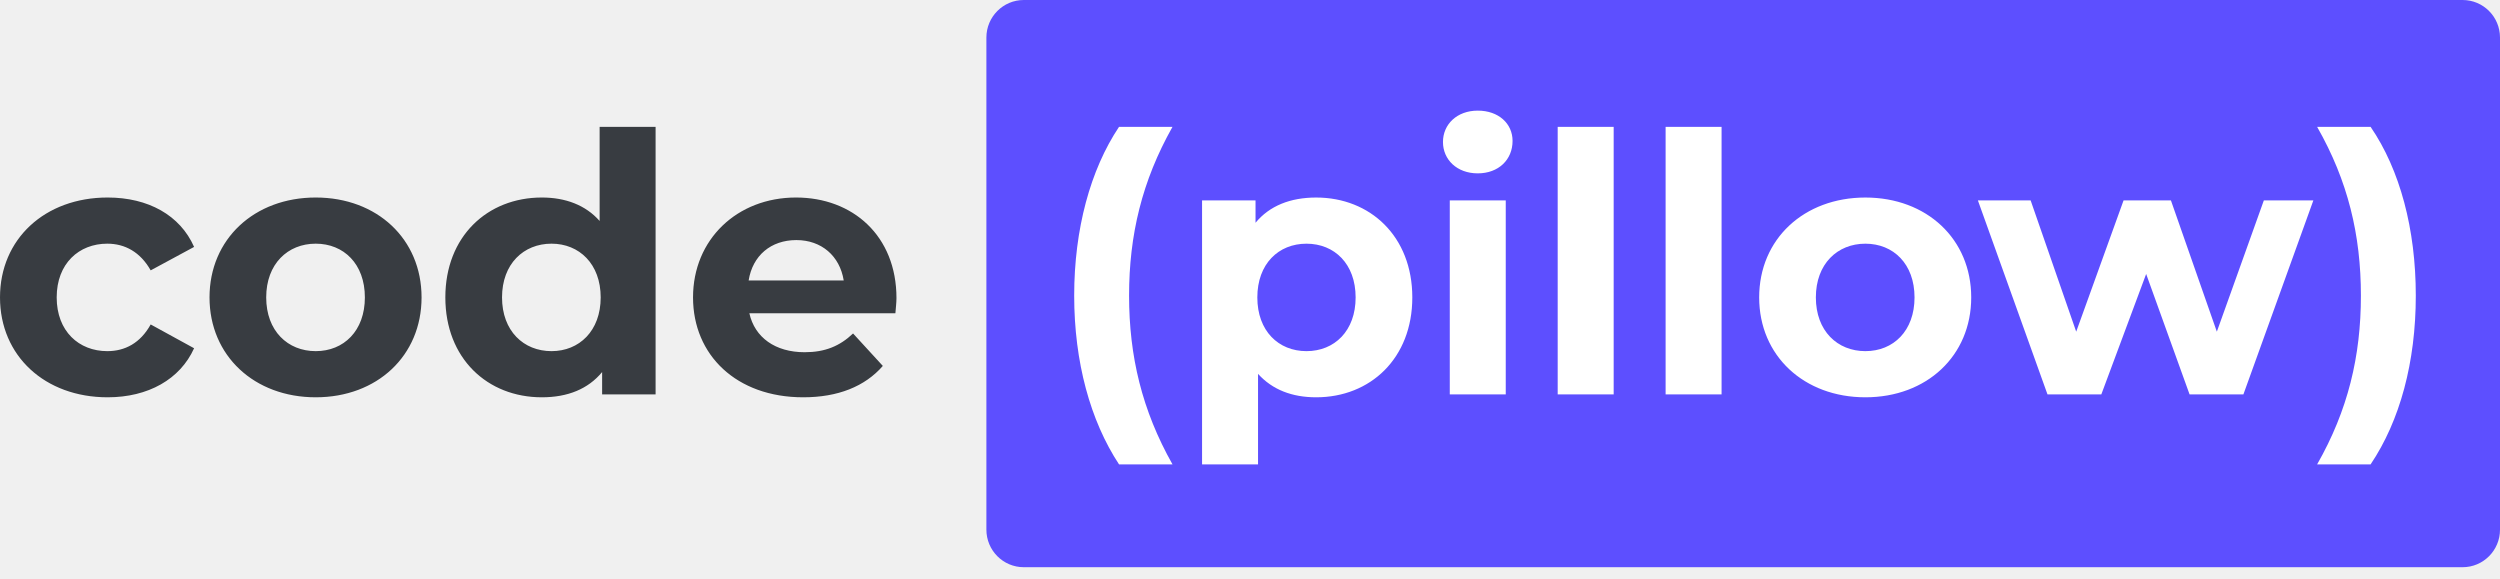
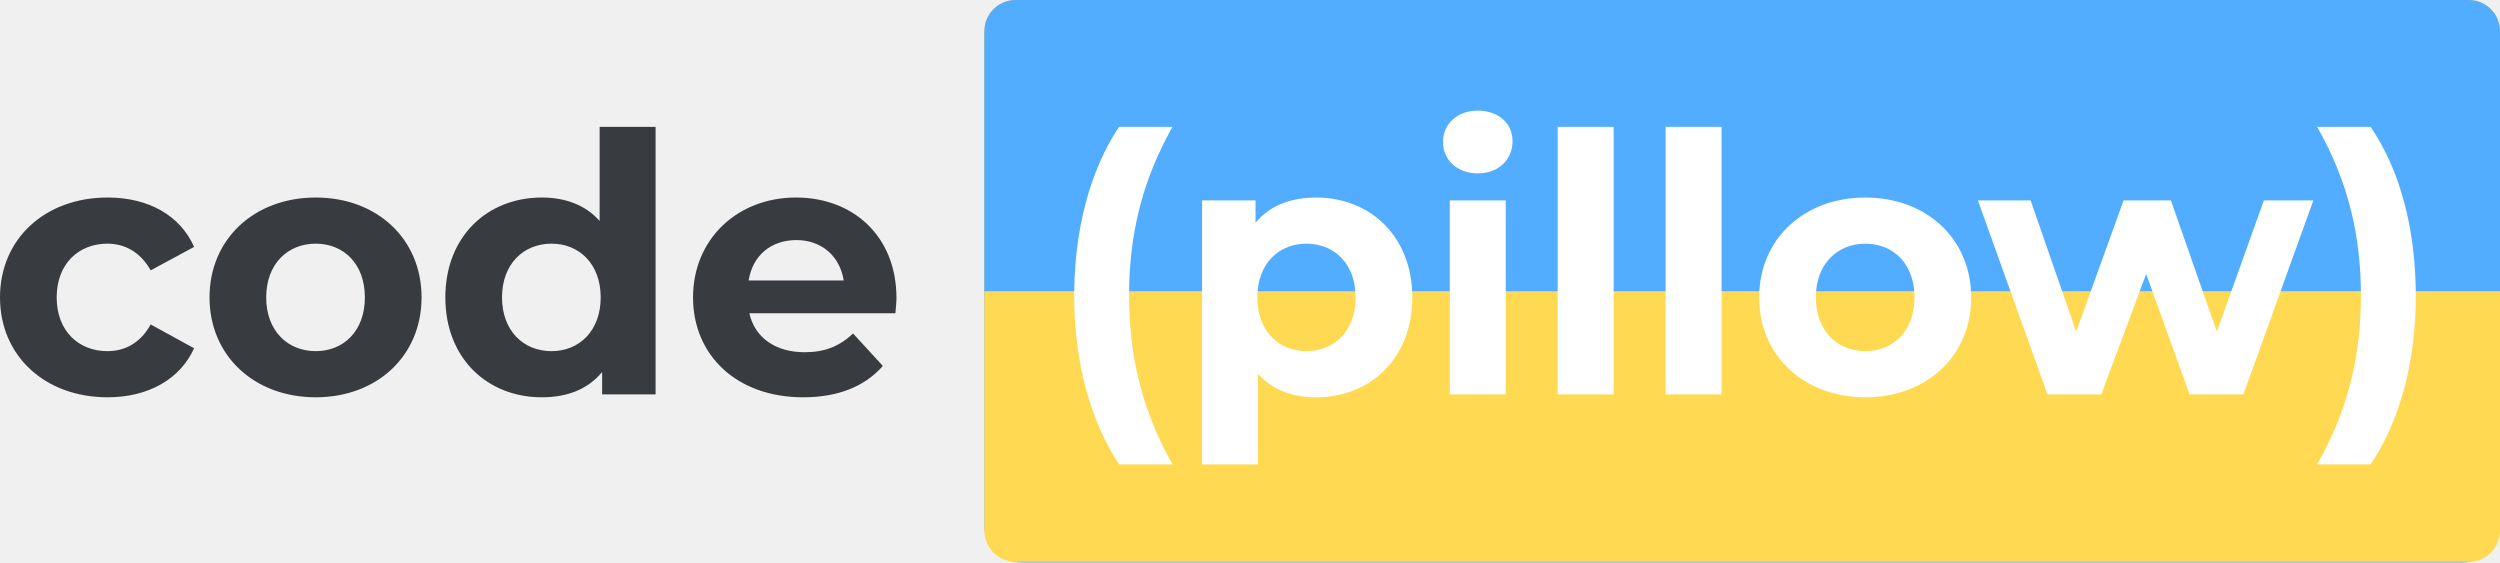
- <svg xmlns="http://www.w3.org/2000/svg" width="160" height="37" viewBox="0 0 160 37" fill="none">
-   <path d="M157.608 0L65.521 0C64.2 0 63.129 1.076 63.129 2.404V33.897C63.129 35.225 64.2 36.301 65.521 36.301L157.608 36.301C158.929 36.301 160 35.225 160 33.897V2.404C160 1.076 158.929 0 157.608 0Z" fill="#5D4FFF" />
+ <svg xmlns="http://www.w3.org/2000/svg" width="160" height="36" viewBox="0 0 160 36" fill="none">
+   <path d="M157.605 0L65.395 0C64.072 0 63 1.067 63 2.384V33.616C63 34.933 64.072 36 65.395 36L157.605 36C158.928 36 160 34.933 160 33.616V2.384C160 1.067 158.928 0 157.605 0Z" fill="#52ACFF" />
+   <rect x="63" width="97" height="35.955" rx="2" fill="#FFD952" />
+   <path d="M63 2C63 0.895 63.895 0 65 0H158C159.105 0 160 0.895 160 2V18.637H63V2Z" fill="#52ACFF" />
  <path d="M71.618 29.72H75.04C73.088 26.258 72.261 22.796 72.261 18.919C72.261 15.042 73.088 11.58 75.04 8.118H71.618C69.781 10.864 68.748 14.673 68.748 18.919C68.748 23.166 69.781 26.927 71.618 29.72ZM84.234 12.642C82.581 12.642 81.249 13.172 80.354 14.257V12.826H76.932V29.72H80.514V23.927C81.433 24.943 82.696 25.427 84.234 25.427C87.701 25.427 90.388 22.935 90.388 19.035C90.388 15.134 87.701 12.642 84.234 12.642ZM83.614 22.473C81.823 22.473 80.469 21.181 80.469 19.035C80.469 16.888 81.823 15.596 83.614 15.596C85.405 15.596 86.76 16.888 86.76 19.035C86.76 21.181 85.405 22.473 83.614 22.473ZM94.577 11.095C95.909 11.095 96.804 10.218 96.804 9.018C96.804 7.91 95.909 7.08 94.577 7.08C93.245 7.08 92.35 7.957 92.35 9.087C92.35 10.218 93.245 11.095 94.577 11.095ZM92.786 25.243H96.368V12.826H92.786V25.243ZM99.692 25.243L103.275 25.243V8.118H99.692V25.243ZM106.599 25.243H110.181V8.118H106.599V25.243ZM119.384 25.427C123.31 25.427 126.158 22.773 126.158 19.035C126.158 15.296 123.31 12.642 119.384 12.642C115.457 12.642 112.587 15.296 112.587 19.035C112.587 22.773 115.457 25.427 119.384 25.427ZM119.384 22.473C117.593 22.473 116.215 21.181 116.215 19.035C116.215 16.888 117.593 15.596 119.384 15.596C121.175 15.596 122.53 16.888 122.53 19.035C122.53 21.181 121.175 22.473 119.384 22.473ZM144.886 12.826L141.878 21.227L138.939 12.826H135.908L132.877 21.227L129.961 12.826H126.585L131.04 25.243H134.484L137.354 17.534L140.133 25.243H143.577L148.055 12.826H144.886ZM151.718 29.72C153.6 26.927 154.611 23.166 154.611 18.919C154.611 14.673 153.6 10.864 151.718 8.118L148.296 8.118C150.271 11.58 151.098 15.042 151.098 18.919C151.098 22.796 150.271 26.258 148.296 29.72H151.718Z" fill="white" />
-   <path d="M6.889 25.427C9.483 25.427 11.527 24.273 12.422 22.288L9.644 20.765C8.978 21.965 7.991 22.473 6.866 22.473C5.052 22.473 3.628 21.204 3.628 19.034C3.628 16.865 5.052 15.595 6.866 15.595C7.991 15.595 8.978 16.126 9.644 17.303L12.422 15.803C11.527 13.772 9.483 12.641 6.889 12.641C2.87 12.641 0 15.296 0 19.034C0 22.773 2.87 25.427 6.889 25.427ZM20.206 25.427C24.133 25.427 26.98 22.773 26.98 19.034C26.98 15.296 24.133 12.641 20.206 12.641C16.28 12.641 13.409 15.296 13.409 19.034C13.409 22.773 16.28 25.427 20.206 25.427ZM20.206 22.473C18.415 22.473 17.037 21.181 17.037 19.034C17.037 16.888 18.415 15.595 20.206 15.595C21.997 15.595 23.352 16.888 23.352 19.034C23.352 21.181 21.997 22.473 20.206 22.473ZM38.376 8.118V14.142C37.48 13.126 36.194 12.641 34.679 12.641C31.188 12.641 28.502 15.134 28.502 19.034C28.502 22.935 31.188 25.427 34.679 25.427C36.332 25.427 37.641 24.896 38.536 23.812V25.242H41.958V8.118H38.376ZM35.298 22.473C33.508 22.473 32.13 21.181 32.13 19.034C32.13 16.888 33.508 15.595 35.298 15.595C37.067 15.595 38.444 16.888 38.444 19.034C38.444 21.181 37.067 22.473 35.298 22.473ZM57.374 19.08C57.374 15.088 54.572 12.641 50.944 12.641C47.179 12.641 44.354 15.319 44.354 19.034C44.354 22.727 47.133 25.427 51.404 25.427C53.631 25.427 55.353 24.735 56.501 23.419L54.596 21.342C53.746 22.15 52.804 22.542 51.496 22.542C49.613 22.542 48.304 21.596 47.959 20.05L57.305 20.05C57.328 19.75 57.374 19.357 57.374 19.08ZM50.968 15.365C52.575 15.365 53.746 16.38 53.998 17.95L47.913 17.95C48.166 16.357 49.337 15.365 50.968 15.365Z" fill="#383C41" />
+   <path d="M6.889 25.427C9.483 25.427 11.527 24.273 12.422 22.288L9.644 20.765C8.978 21.965 7.991 22.473 6.866 22.473C5.052 22.473 3.628 21.204 3.628 19.034C3.628 16.865 5.052 15.595 6.866 15.595C7.991 15.595 8.978 16.126 9.644 17.303L12.422 15.803C11.527 13.772 9.483 12.641 6.889 12.641C2.87 12.641 0 15.295 0 19.034C0 22.773 2.87 25.427 6.889 25.427ZM20.206 25.427C24.133 25.427 26.98 22.773 26.98 19.034C26.98 15.295 24.133 12.641 20.206 12.641C16.28 12.641 13.409 15.295 13.409 19.034C13.409 22.773 16.28 25.427 20.206 25.427ZM20.206 22.473C18.415 22.473 17.037 21.18 17.037 19.034C17.037 16.888 18.415 15.595 20.206 15.595C21.997 15.595 23.352 16.888 23.352 19.034C23.352 21.18 21.997 22.473 20.206 22.473ZM38.376 8.118V14.141C37.48 13.126 36.194 12.641 34.679 12.641C31.188 12.641 28.502 15.134 28.502 19.034C28.502 22.934 31.188 25.427 34.679 25.427C36.332 25.427 37.641 24.896 38.536 23.811V25.242H41.958V8.118H38.376ZM35.298 22.473C33.508 22.473 32.13 21.18 32.13 19.034C32.13 16.888 33.508 15.595 35.298 15.595C37.067 15.595 38.444 16.888 38.444 19.034C38.444 21.18 37.067 22.473 35.298 22.473ZM57.374 19.08C57.374 15.088 54.572 12.641 50.944 12.641C47.179 12.641 44.354 15.318 44.354 19.034C44.354 22.727 47.133 25.427 51.404 25.427C53.631 25.427 55.353 24.735 56.501 23.419L54.596 21.342C53.746 22.15 52.804 22.542 51.496 22.542C49.613 22.542 48.304 21.596 47.959 20.05L57.305 20.05C57.328 19.75 57.374 19.357 57.374 19.08ZM50.968 15.365C52.575 15.365 53.746 16.38 53.998 17.95L47.913 17.95C48.166 16.357 49.337 15.365 50.968 15.365Z" fill="#383C41" />
</svg>
